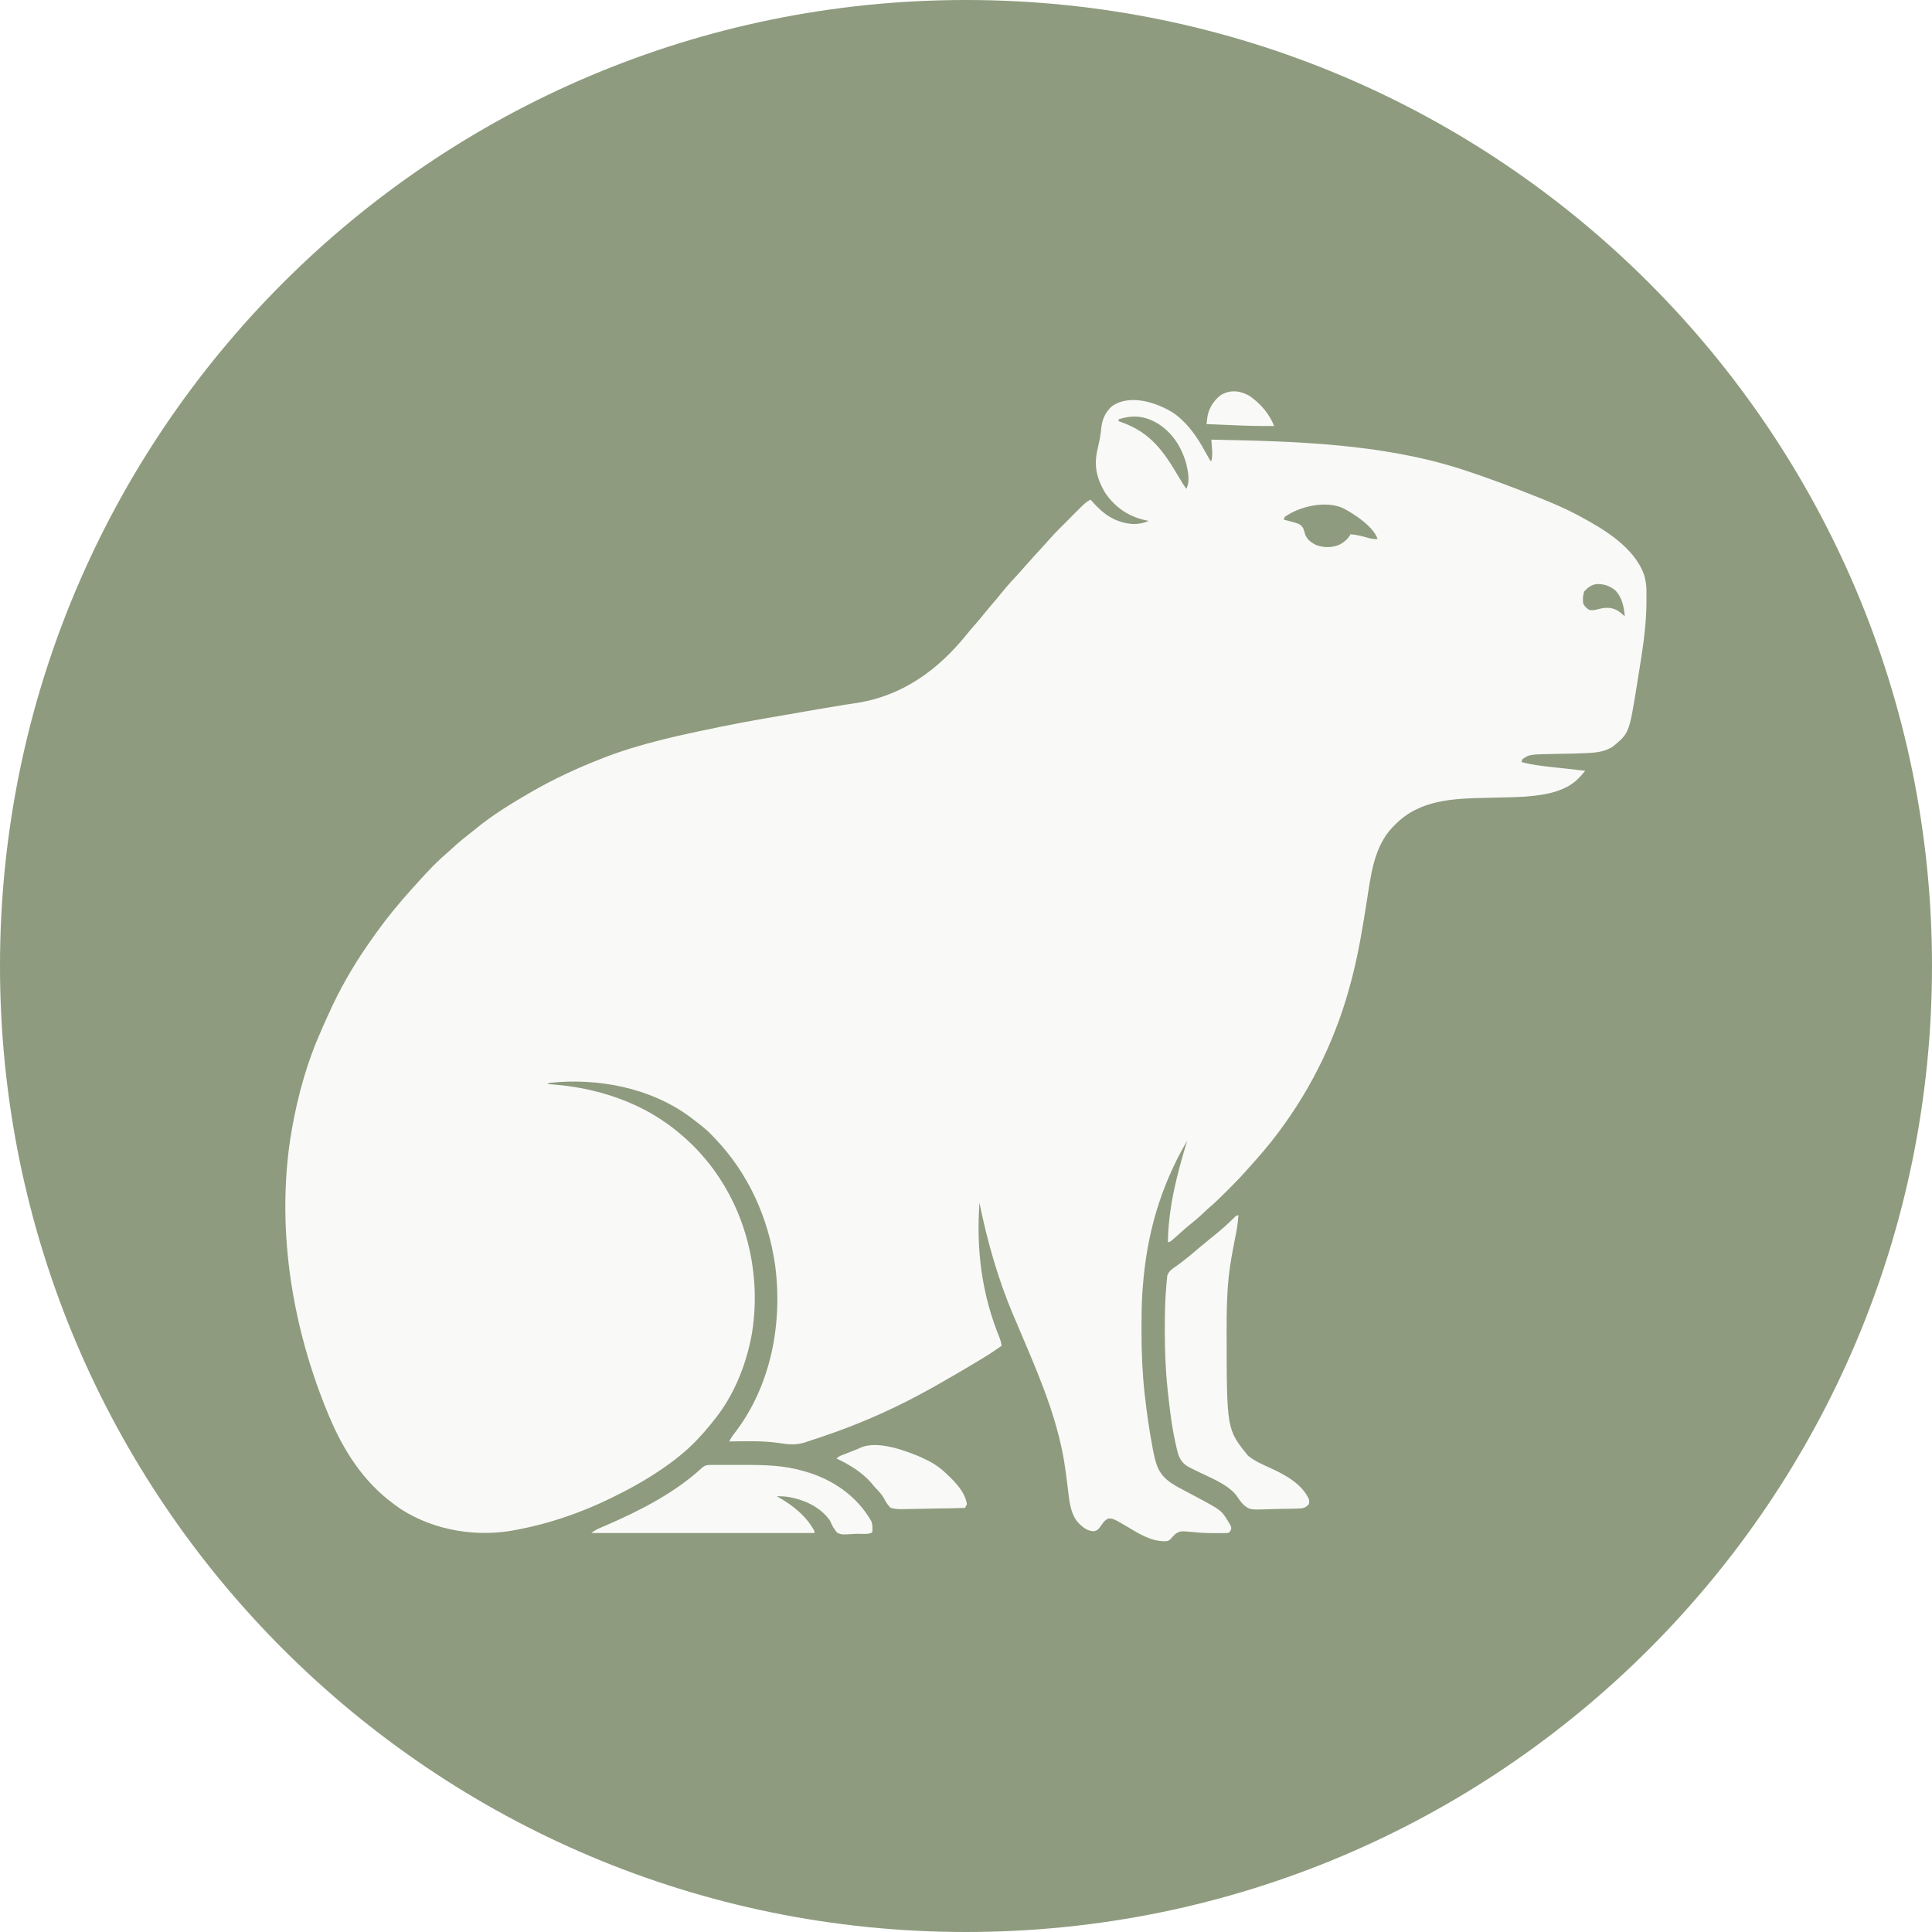
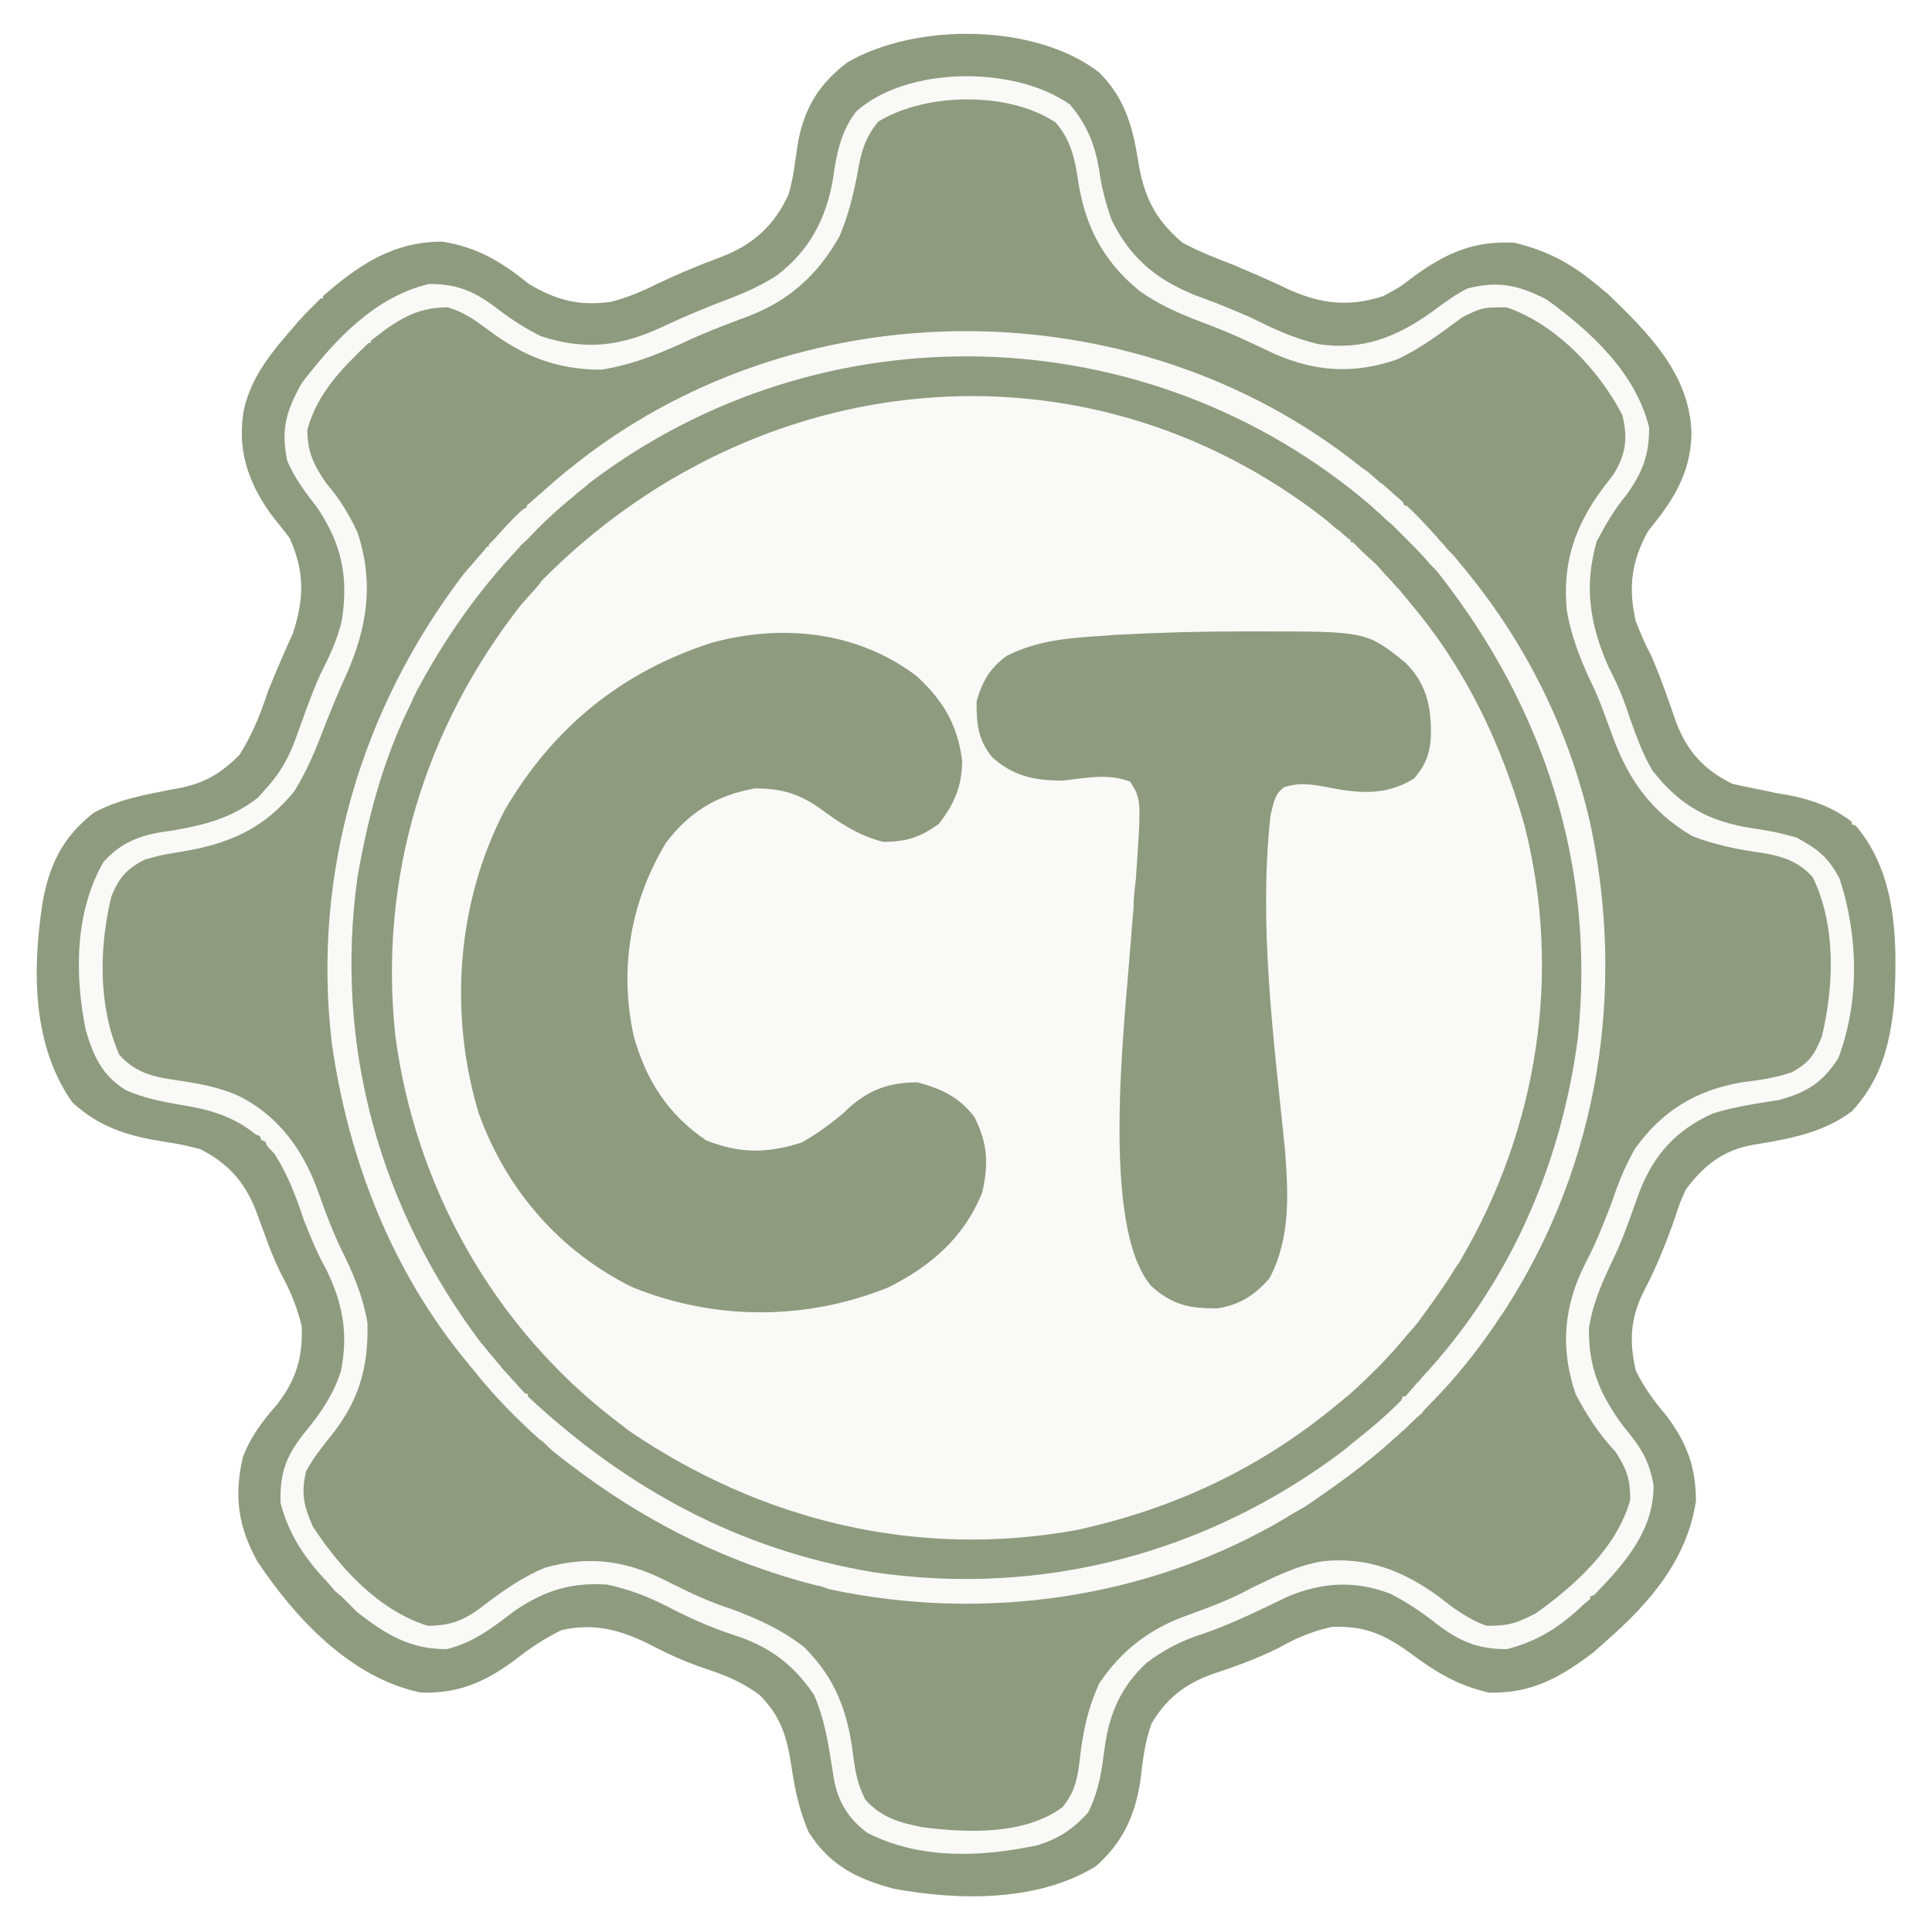
- <svg xmlns="http://www.w3.org/2000/svg" viewBox="0 0 2000 2000" role="img" aria-label="Capytools">
-   <circle cx="1000" cy="1000" r="1000" fill="#8e9b7e" />
-   <path fill="#f9f9f7" fill-rule="evenodd" d="M1294.4,410.5c10.9,7.8,19.6,17.9,24.6,30.5c-15.4,0.2-30.8-0.3-46.2-1c-2.3-0.1-4.6-0.2-7-0.3c-5.6-0.2-11.2-0.5-16.8-0.7c0.1-1.4,0.3-2.9,0.5-4.3c0.1-0.8,0.2-1.6,0.3-2.4c1.1-8.9,6.4-17.4,13.4-22.9c10.2-6.6,21.2-5.1,31.4,1.1Z" />
-   <path fill="#f9f9f7" fill-rule="evenodd" d="M1214,427c15.2,10.5,25,24.8,33.8,40.9c1.7,3.1,3.4,6.1,5.2,9.2c0.3,0,0.7,0,1,0c1.3-4.7,0.9-9,0.6-13.8c-0.1-0.8-0.1-1.6-0.2-2.4c-0.1-1.9-0.3-3.9-0.4-5.8c85.1,1.7,175.4,3.9,258.2,30.4c28.1,9.1,54.6,19.1,80.8,29.6c0.7,0.3,1.3,0.5,2,0.8c12.9,5.2,25.7,10.6,38,17.2c0.7,0.4,1.5,0.8,2.2,1.2c25.5,13.7,56.5,32.2,66.8,60.8c1.5,5.4,2.3,10.3,2.4,15.9c0,0.8,0,1.5,0,2.3c0,2.5,0,4.9,0,7.3c0,0.9,0,1.7,0,2.6c-0.1,19.6-2.4,38.5-5.4,57.8c-0.3,2.1-0.6,4.1-1,6.2c-1,6.5-2,13.1-3.1,19.6c-0.1,0.5-0.1,0.5-0.5,3.1c-7.9,48.9-7.9,48.9-24.3,62.6c-7.8,5.4-16.5,6.5-25.8,7c-0.7,0-1.5,0.1-2.2,0.1c-10,0.5-20,0.7-30,0.8c-28.8,0.5-28.8,0.5-36.1,5.5c-0.3,1-0.7,2-1,3c13.4,3.5,27.1,4.7,40.9,6.2c2.4,0.3,4.9,0.6,7.3,0.8c5.9,0.7,11.9,1.3,17.8,2c-1,1.1-1.9,2.2-2.9,3.4c-0.5,0.6-1.1,1.3-1.6,1.9c-14.5,16.7-37.2,19.8-58,21.5c-6,0.4-12,0.5-18.1,0.7c-1.4,0-2.8,0.1-4.2,0.1c-5.8,0.1-11.6,0.3-17.4,0.4c-34.7,0.8-69.2,1.8-94.8,28c-0.7,0.7-1.5,1.5-2.2,2.2c-19.9,20.7-22.7,50.5-27,77.5c-4.1,25.9-8.3,51.8-14.8,77.2c-0.2,0.6-0.2,0.6-1,3.8c-14.8,57.6-40.3,110.7-76,158.2c-0.4,0.6-0.8,1.1-1.3,1.7c-8.6,11.4-17.9,22.2-27.5,32.8c-1.4,1.6-2.8,3.1-4.2,4.7c-5.6,6.4-11.5,12.4-17.5,18.4c-1.6,1.6-3.1,3.1-4.7,4.7c-4.9,4.9-9.8,9.7-15.1,14.2c-2.6,2.2-5,4.5-7.5,6.9c-4.7,4.4-9.6,8.5-14.6,12.5c-2.5,2-4.8,4.1-7.2,6.2c-12.1,10.9-12.1,10.9-14.4,10.9c0.5-35.9,9.5-70.9,20-105c-27.7,47.2-42.1,97.3-46,152c-0.1,1.2-0.2,2.3-0.3,3.5c-0.9,13-1,26.1-1,39.1c0,1.2,0,2.4,0,3.6c0,21.4,0.9,42.5,3.2,63.8c0.1,0.8,0.2,1.6,0.3,2.4c2,17.7,4.5,35.2,7.8,52.7c0.1,0.6,0.1,0.6,0.7,3.7c3.1,15.3,5.5,24.3,18.4,33.4c4.3,2.9,8.8,5.3,13.4,7.7c1.9,1,3.9,2.1,5.8,3.1c2.6,1.4,5.3,2.8,7.9,4.2c25.4,13.6,25.4,13.6,32.6,25.7c0.7,1.1,1.3,2.1,2,3.2c1,2.8,1,2.8,0.3,5.1C1273,1586,1273,1586,1271,1587c-1.8,0.1-3.5,0.1-5.3,0.1c-0.5,0-0.5,0-3.2,0c-1.1-0-2.2-0-3.4-0c-1.1,0-2.2,0-3.3,0c-7-0-13.8-0.4-20.8-1.1c-12.9-1.2-12.9-1.2-17.7,1.5c-2,1.7-3.7,3.5-5.3,5.5c-2.5,2.5-3.6,2.4-7.1,2.5c-14.4-0.3-26.8-8.4-38.9-15.6c-13.4-7.8-13.4-7.8-18.4-8c-3.4,1.4-4.7,3.1-6.8,6.1c-4.1,5.7-4.1,5.7-7.9,7.1c-7,0.1-11.1-3.5-16-8c-9.3-9.7-10-24.6-11.6-37.2c-0.6-4.9-1.3-9.8-1.9-14.8c-0.1-1-0.3-1.9-0.4-2.9c-6.3-47.2-24.1-90.3-42.6-133.8c-2.9-6.7-5.7-13.4-8.5-20.1c-0.9-2-1.7-4-2.6-6c-16.1-37.8-27.2-77-35.4-117.2c-3.3,49.3,2.3,94.5,21.1,140.4c0.9,2.5,1.5,4.9,1.9,7.6c-7.5,5.4-15.1,10.3-23,15c-0.6,0.4-1.2,0.7-1.8,1.1c-12.9,7.8-26,15.4-39.2,22.9c-0.4,0.2-0.4,0.2-2.4,1.4c-5.2,2.9-10.3,5.8-15.6,8.6c-0.5,0.3-0.5,0.3-2.9,1.6c-33,17.7-67.2,32.3-102.8,44.2c-1.9,0.6-3.8,1.3-5.8,1.9c-2.7,0.9-5.4,1.8-8.1,2.7c-0.8,0.3-1.6,0.6-2.4,0.8c-8.3,2.6-16,2.1-24.5,0.8c-17.7-2.8-35.6-2.2-53.5-1.9c1.6-3.4,3.6-6.2,6-9.2c37.4-49,49.4-113.3,41.5-173.3c-7-49.1-27.8-95.2-62.2-131.1c-1.1-1.2-2.3-2.4-3.4-3.6c-6-6.3-13-11.5-19.9-16.8c-1-0.7-1.9-1.5-2.9-2.2c-40.9-30-94.6-40.2-144.4-35.1c-1.7,0.3-1.7,0.3-2.7,1.3c1.3,0.1,2.6,0.2,3.9,0.3c31,2.3,61,9.4,89.1,22.7c0.8,0.4,1.5,0.7,2.3,1.1c31.2,15.1,60.2,40.3,79.7,68.9c0.5,0.7,1,1.4,1.5,2.2c32.4,47.8,44.6,109,34.5,165.8c-4.2,21.6-11.3,42.7-22,62c-0.3,0.6-0.7,1.3-1.1,1.9c-5.4,9.8-11.8,18.5-18.9,27.1c-0.5,0.6-1,1.2-1.5,1.8c-10.1,12.3-20.9,23.5-33.5,33.2c-0.6,0.5-1.1,0.9-1.7,1.4C683.2,1522.9,666,1533.5,648,1543c-0.4,0.2-0.4,0.2-2.7,1.4C611.6,1562.1,575.4,1575.7,538,1583c-0.4,0.1-0.4,0.1-2.5,0.5c-40.6,8.4-85.7,1.2-120.6-21.3c-2-1.4-3.9-2.8-5.9-4.2c-0.5-0.4-1.1-0.8-1.6-1.2c-31-22.8-51.6-54.8-66.3-89.8c-0.4-1-0.8-2-1.3-3c-36.5-87.9-53.3-186.3-39.8-281.9c5.5-36.1,14.2-71.1,27.7-104c3.6-8.8,7.5-17.4,11.4-26.1c0.2-0.4,0.2-0.4,1.2-2.6c10.9-24.4,24.5-48.4,39.8-70.4c0.4-0.6,0.8-1.2,1.3-1.9C392.1,961.5,403.5,946.4,416,932c0.6-0.7,1.3-1.5,1.9-2.2c4.6-5.3,9.3-10.6,14.1-15.8c0.8-0.9,1.7-1.9,2.6-2.9c8.7-9.6,17.5-19,27.4-27.4c2.1-1.8,4.2-3.7,6.2-5.6c6.4-6,13.2-11.4,20.1-16.8c1.6-1.3,3.3-2.6,4.9-3.9C510.1,843.5,529,832,548,821c0.7-0.4,1.4-0.8,2.2-1.3C572.9,806.6,596.6,795.6,621,786c1-0.4,2-0.8,3-1.2C662.4,769.8,702.8,761.2,743,753c0.9-0.2,1.8-0.4,2.7-0.6c26.7-5.5,53.6-10,80.5-14.6c0.9-0.1,1.7-0.3,2.6-0.5c6-1,11.9-2.1,17.9-3.1c0.8-0.1,1.6-0.3,2.5-0.4c8.6-1.5,17.2-2.9,25.8-4.3c0.7-0.1,1.4-0.2,2.1-0.3c3.3-0.5,6.6-1,9.8-1.5c47.3-7.4,84-34,113.7-70.8c2.7-3.4,5.5-6.6,8.4-9.9c4.3-5,8.6-10.1,12.7-15.2c3-3.7,6.1-7.3,9.2-10.9c2.9-3.4,5.7-6.9,8.5-10.3c4.4-5.4,9.1-10.4,13.8-15.5c2.8-3,5.4-6,8.1-9.1c6.2-7.1,12.6-14,18.9-20.9c2-2.2,4-4.5,6-6.7c3.8-4.3,7.7-8.4,11.8-12.4c0.7-0.7,1.5-1.5,2.2-2.2c1.5-1.6,3.1-3.1,4.6-4.6c2.4-2.4,4.7-4.7,7-7.1c1.5-1.5,3-3,4.5-4.5c0.7-0.7,1.4-1.4,2.1-2.1c3.3-3.3,6.4-6.2,10.6-8.3c0.3,0.3,0.3,0.3,1.7,2c11.6,13.1,23.5,21.7,41.4,23.2c5.6,0.2,11.8-0.7,16.9-3.2c-0.8-0.1-1.6-0.3-2.4-0.5c-18.1-3.7-32.1-13.3-42.6-28.6c-9.1-15.6-11.9-28.6-7.6-46.1c1.6-6.9,3-13.6,3.6-20.7c1-9.1,4.1-16.5,11-22.7c18.1-13,46-4.2,63,6.5Zm-56,7c0,0.7,0,1.3,0,2c1,0.3,2,0.7,3.1,1.1c30.3,10.8,43.9,30.6,59.6,57.4c2.3,3.9,4.7,7.8,7.3,11.5c4.2-7.6,1.8-17.9,0-26c-5-17.6-14.8-33-30.9-42.4c-13.3-7.4-24.9-8-39.1-3.6Zm172,101c-0.3,1-0.7,2-1,3c1.2,0.3,2.5,0.6,3.8,0.9c13.1,3.5,13.1,3.5,16.3,7.9c0.7,2.1,1.4,4.2,2,6.3c1.9,5.5,6.1,8.4,11.1,11c7.5,2.9,15.5,3,23.1,0.3c5.3-2.4,10.1-6.1,12.8-11.4c6.8,0.6,13,2.3,19.5,4.2c3,0.7,5.4,1,8.5,0.8c-4.5-13.1-23.9-25.8-35.9-32c-17.6-8-44.7-2-60.1,9Zm310,77.2c-1.5,4.3-1.7,8.3-1,12.8c1.8,3.1,3.2,4.5,6.2,6.4c3.5,0.7,5.9,0,9.3-0.8c7.2-1.8,12.6-2.3,19.4,1.1c3,1.8,5.5,3.9,8.1,6.3c-0.9-9.9-2.8-19.7-10-27c-6-4.7-11.6-6.5-19.2-6.4c-5.5,0.8-9.1,3.6-12.8,7.6Z" />
-   <path fill="#f9f9f7" fill-rule="evenodd" d="M1282,1258c-0.5,8.9-2.1,17.4-3.9,26.1c-2.4,12.1-4.6,24.2-6,36.5c-0.1,1-0.2,2-0.3,3c-1.8,17.6-2,35.1-2,52.8c0,1.1,0,2.2,0,3.3c0.1,100,0.1,100,22.2,127.3c7.3,5.9,16.1,9.5,24.6,13.4c14.9,7,31.3,16,38.4,31.6c0.4,2.5,0.4,2.5,0,5c-2.2,2.7-4.2,3.9-7.6,4.4c-3.4,0.3-6.7,0.4-10.1,0.4c-1.2,0-2.5,0.1-3.8,0.1c-2.6,0-5.3,0.1-7.9,0.1c-2.7,0-5.4,0.1-8.1,0.2c-23.6,0.9-23.6,0.9-30-4.3c-2.8-2.8-5-5.9-7.2-9.3c-9.1-12.3-29.1-19.6-42.3-26.2c-0.8-0.4-1.5-0.8-2.3-1.2c-1.4-0.7-2.9-1.4-4.3-2.1c-6.1-3.1-9.6-7.4-11.8-13.9c-0.4-1.4-0.7-2.8-1.1-4.2c-0.2-0.8-0.4-1.6-0.6-2.5c-4.6-19.3-7-39.2-9.1-58.9c-0.1-0.8-0.2-1.5-0.2-2.3c-2.1-19.3-2.7-38.4-2.8-57.8c0-1.2,0-2.3,0-3.5c0-14.7,0.2-29.4,1.5-44.1c0.1-0.7,0.1-1.4,0.2-2.1c0.1-1.9,0.3-3.9,0.5-5.8c0.1-1.1,0.2-2.1,0.3-3.2c1.4-5.1,5.6-7.5,9.8-10.4c8.8-6.3,16.9-13.3,25.2-20.3c3.2-2.7,6.4-5.3,9.7-8c9.1-7.2,17.9-14.7,26.1-23.1c2-1,2-1,3-1Z" />
-   <path fill="#f9f9f7" fill-rule="evenodd" d="M954.1,1508.9c8.9,3.9,16.7,8.4,23.9,15.1c0.5,0.5,1,0.9,1.5,1.4c9.3,8.7,19.2,18.6,21.5,31.6c-1,2.1-1,2.1-2,4c-9.9,0.3-19.8,0.5-29.7,0.6c-4.6,0.1-9.2,0.1-13.8,0.3c-4.4,0.1-8.9,0.2-13.3,0.2c-1.7,0-3.4,0.1-5.1,0.1c-5.3,0.2-10,0.2-15.1-1.3c-2.9-2.8-4.6-5.3-6.4-8.9c-2.2-4.3-5.2-7.4-8.5-10.9c-1.8-1.9-3.4-3.8-5-5.8c-9.3-10.9-23.2-19.5-36.1-25.4c2.1-2.1,3.5-2.8,6.3-3.8c0.9-0.3,1.7-0.7,2.6-1c0.9-0.3,1.8-0.7,2.8-1.1c1.8-0.7,3.5-1.4,5.3-2.1c0.9-0.3,1.7-0.7,2.6-1c2.1-0.8,4.1-1.7,6.2-2.7c17.7-7,45.7,3.5,62.4,10.6Z" />
-   <path fill="#f9f9f7" fill-rule="evenodd" d="M736.6,1516.5c1.3-0,2.6-0,4-0c1.4,0,2.9,0,4.3,0c1.5,0,3,0,4.5,0c3.1,0,6.3,0,9.4,0c4,0,7.9,0,11.8,0c20.6-0.1,40.8,0.4,60.8,6.2c0.5,0.1,0.5,0.1,2.8,0.8c28.2,8.2,53.4,25.6,67.9,51.5c1.3,3.9,1.1,6.9,1,11c-2.8,2.8-11.7,1.7-15.6,1.8c-1.6,0.1-3.3,0.1-4.9,0.2c-10.9,0.7-10.9,0.7-15.5-1c-3.9-3.9-5.7-7.9-8-13c-9.8-13.9-26-21.3-42.4-24.3c-4.2-0.6-8.3-0.9-12.6-0.7c0.7,0.4,1.5,0.8,2.2,1.2c14.9,8.4,28.6,19.5,36.8,34.8c0,0.7,0,1.3,0,2c-77,0-154,0-231,0c3.2-2.4,5.5-3.8,9.1-5.3c1-0.4,2-0.9,3-1.3c1.1-0.5,2.1-0.9,3.3-1.4c35-15.2,71.6-33.8,99.8-60.1c3.4-2.4,5.2-2.4,9.3-2.4Z" />
+ <svg xmlns="http://www.w3.org/2000/svg" viewBox="132 132 1735 1735" role="img" aria-label="Capytools">
+   <path fill="#f9f9f7" d="M1119,197C1142,220 1149,245 1154,276C1159,308 1169,329 1194,350C1209,358 1224,364 1240,370C1254,376 1268,382 1281,388C1313,404 1340,409 1374,398C1389,390 1389,390 1402,380C1431,359 1456,348 1492,350C1521,357 1542,368 1565,387C1569,390 1572,393 1576,396C1612,431 1650,468 1651,522C1650,558 1634,582 1612,609C1597,636 1594,660 1601,690C1605,700 1609,710 1614,719C1623,739 1630,760 1637,780C1647,807 1663,824 1688,836C1701,839 1713,841 1726,844C1752,848 1774,854 1795,870C1795,871 1795,871 1795,872C1796,873 1798,873 1799,874C1836,918 1836,979 1833,1033C1829,1071 1821,1102 1795,1130C1771,1148 1743,1154 1713,1159C1683,1163 1665,1175 1646,1200C1641,1211 1641,1211 1636,1226C1628,1249 1619,1271 1608,1292C1596,1316 1595,1337 1601,1363C1609,1379 1618,1391 1629,1404C1647,1428 1655,1450 1655,1480C1647,1533 1613,1572 1574,1606C1571,1609 1567,1612 1564,1615C1534,1638 1508,1653 1469,1652C1439,1645 1419,1632 1395,1614C1372,1598 1355,1592 1328,1593C1310,1597 1296,1603 1280,1612C1260,1622 1240,1629 1219,1636C1195,1645 1179,1658 1166,1680C1160,1697 1158,1714 1156,1732C1151,1763 1140,1787 1116,1808C1064,1840 993,1839 934,1828C901,1819 877,1807 858,1777C850,1758 846,1740 843,1720C839,1693 834,1674 814,1654C799,1643 785,1637 767,1631C749,1625 733,1618 716,1609C690,1596 666,1589 636,1596C620,1604 608,1612 594,1623C567,1643 543,1653 510,1652C447,1639 397,1585 363,1534C346,1503 342,1476 350,1441C357,1422 368,1408 381,1393C398,1371 404,1351 403,1323C399,1307 394,1294 386,1279C377,1262 371,1244 364,1225C354,1196 339,1178 312,1164C296,1160 296,1160 278,1157C246,1152 221,1144 197,1122C161,1071 161,1004 170,944C176,909 188,884 216,862C238,850 261,846 286,841C312,837 328,829 347,810C359,791 366,773 373,752C380,735 387,718 395,701C405,670 406,646 392,615C386,607 380,600 374,592C354,563 345,535 351,500C358,469 377,447 398,423C400,420 403,418 405,415C410,410 415,405 420,400C421,400 421,400 422,400C422,399 422,399 422,398C454,370 485,349 529,349C561,354 582,367 607,387C632,402 653,407 681,403C696,399 708,394 722,387C741,378 760,370 779,363C808,352 827,335 840,307C845,291 846,275 849,258C855,228 868,207 893,188C955,152 1062,153 1119,197Z" />
+   <path fill="#8e9b7e" fill-rule="evenodd" d="M1119,197C1142,220 1149,245 1154,276C1159,308 1169,329 1194,350C1209,358 1224,364 1240,370C1254,376 1268,382 1281,388C1313,404 1340,409 1374,398C1389,390 1389,390 1402,380C1431,359 1456,348 1492,350C1521,357 1542,368 1565,387C1569,390 1572,393 1576,396C1612,431 1650,468 1651,522C1650,558 1634,582 1612,609C1597,636 1594,660 1601,690C1605,700 1609,710 1614,719C1623,739 1630,760 1637,780C1647,807 1663,824 1688,836C1701,839 1713,841 1726,844C1752,848 1774,854 1795,870C1795,871 1795,871 1795,872C1796,873 1798,873 1799,874C1836,918 1836,979 1833,1033C1829,1071 1821,1102 1795,1130C1771,1148 1743,1154 1713,1159C1683,1163 1665,1175 1646,1200C1641,1211 1641,1211 1636,1226C1628,1249 1619,1271 1608,1292C1596,1316 1595,1337 1601,1363C1609,1379 1618,1391 1629,1404C1647,1428 1655,1450 1655,1480C1647,1533 1613,1572 1574,1606C1571,1609 1567,1612 1564,1615C1534,1638 1508,1653 1469,1652C1439,1645 1419,1632 1395,1614C1372,1598 1355,1592 1328,1593C1310,1597 1296,1603 1280,1612C1260,1622 1240,1629 1219,1636C1195,1645 1179,1658 1166,1680C1160,1697 1158,1714 1156,1732C1151,1763 1140,1787 1116,1808C1064,1840 993,1839 934,1828C901,1819 877,1807 858,1777C850,1758 846,1740 843,1720C839,1693 834,1674 814,1654C799,1643 785,1637 767,1631C749,1625 733,1618 716,1609C690,1596 666,1589 636,1596C620,1604 608,1612 594,1623C567,1643 543,1653 510,1652C447,1639 397,1585 363,1534C346,1503 342,1476 350,1441C357,1422 368,1408 381,1393C398,1371 404,1351 403,1323C399,1307 394,1294 386,1279C377,1262 371,1244 364,1225C354,1196 339,1178 312,1164C296,1160 296,1160 278,1157C246,1152 221,1144 197,1122C161,1071 161,1004 170,944C176,909 188,884 216,862C238,850 261,846 286,841C312,837 328,829 347,810C359,791 366,773 373,752C380,735 387,718 395,701C405,670 406,646 392,615C386,607 380,600 374,592C354,563 345,535 351,500C358,469 377,447 398,423C400,420 403,418 405,415C410,410 415,405 420,400C421,400 421,400 422,400C422,399 422,399 422,398C454,370 485,349 529,349C561,354 582,367 607,387C632,402 653,407 681,403C696,399 708,394 722,387C741,378 760,370 779,363C808,352 827,335 840,307C845,291 846,275 849,258C855,228 868,207 893,188C955,152 1062,153 1119,197ZM901,232C887,250 883,271 880,293C874,328 859,357 830,379C812,391 793,398 772,406C757,412 743,418 728,425C690,443 658,447 618,434C604,427 593,420 581,411C559,394 544,387 517,387C468,399 433,437 403,476C389,501 384,518 390,546C397,562 406,574 417,588C439,621 445,650 439,689C435,707 427,723 419,739C411,757 405,775 398,794C392,811 384,826 371,840C370,841 370,841 364,848C340,867 315,873 286,878C261,881 242,887 225,906C199,951 199,1008 209,1057C216,1081 224,1098 245,1111C261,1118 276,1121 293,1124C319,1128 341,1134 362,1151C363,1151 364,1152 365,1152C366,1153 366,1155 367,1156C368,1156 369,1157 370,1157C371,1158 371,1160 372,1161C374,1164 377,1166 379,1169C391,1188 398,1207 405,1228C411,1243 417,1258 425,1272C440,1303 445,1330 438,1364C431,1385 420,1401 406,1418C389,1439 383,1455 384,1482C392,1512 407,1533 428,1555C429,1557 431,1558 432,1560C433,1561 433,1561 439,1566C444,1571 448,1575 453,1580C479,1600 500,1613 533,1613C558,1607 575,1593 595,1578C622,1560 645,1553 677,1555C696,1559 712,1565 730,1574C749,1584 769,1593 790,1600C822,1610 844,1626 863,1654C873,1677 876,1699 880,1724C883,1747 892,1764 911,1778C958,1802 1013,1800 1064,1789C1083,1783 1095,1775 1109,1760C1119,1740 1121,1724 1124,1702C1128,1671 1139,1646 1162,1625C1178,1613 1194,1605 1213,1599C1239,1590 1263,1578 1288,1566C1319,1553 1348,1551 1380,1563C1396,1571 1409,1580 1423,1591C1443,1606 1459,1613 1485,1613C1513,1606 1533,1593 1554,1573C1556,1571 1558,1570 1560,1568C1560,1567 1560,1567 1560,1566C1561,1565 1563,1565 1564,1564C1591,1536 1617,1507 1617,1466C1613,1443 1605,1431 1590,1413C1569,1385 1558,1359 1559,1324C1563,1300 1572,1281 1582,1260C1591,1241 1597,1222 1604,1203C1617,1169 1637,1147 1670,1132C1689,1126 1709,1123 1729,1120C1755,1113 1769,1104 1783,1082C1802,1031 1801,973 1784,921C1774,902 1764,894 1745,884C1726,879 1726,879 1707,876C1667,870 1641,856 1616,824C1607,809 1602,794 1596,778C1591,762 1585,747 1577,732C1560,694 1554,659 1566,618C1574,603 1582,589 1593,576C1607,556 1613,541 1613,516C1601,467 1561,430 1521,401C1496,388 1477,384 1450,391C1438,397 1429,404 1418,412C1386,435 1355,447 1316,441C1294,436 1275,427 1255,417C1241,411 1227,405 1213,400C1174,386 1148,366 1130,329C1125,314 1121,300 1119,284C1115,261 1108,244 1093,226C1044,191 947,191 901,232Z" />
+   <path fill="#8e9b7e" fill-rule="evenodd" d="M1080,242C1093,257 1097,273 1100,293C1106,334 1122,366 1155,393C1173,406 1192,414 1213,422C1235,430 1256,440 1277,450C1314,466 1348,468 1386,455C1408,445 1426,431 1445,417C1463,408 1464,408 1485,408C1529,423 1568,464 1589,505C1594,526 1592,540 1581,558C1578,562 1574,567 1571,571C1546,605 1535,638 1539,680C1543,703 1551,724 1561,745C1568,759 1573,774 1579,790C1593,830 1614,861 1652,883C1673,891 1693,895 1715,898C1733,901 1748,906 1760,920C1781,963 1779,1018 1768,1063C1761,1080 1757,1086 1741,1095C1726,1100 1712,1102 1696,1104C1655,1111 1624,1130 1600,1164C1591,1180 1585,1195 1579,1213C1572,1231 1565,1249 1556,1266C1536,1305 1533,1343 1547,1384C1557,1403 1568,1420 1583,1436C1593,1452 1596,1460 1596,1479C1584,1522 1546,1556 1511,1581C1493,1590 1487,1592 1467,1592C1450,1586 1437,1576 1423,1565C1391,1542 1359,1530 1320,1534C1296,1538 1277,1548 1256,1558C1238,1568 1219,1575 1200,1582C1165,1594 1139,1614 1119,1644C1109,1666 1105,1685 1102,1709C1100,1727 1098,1741 1086,1755C1052,1780 1001,1778 961,1773C940,1769 923,1764 909,1748C902,1734 900,1723 898,1707C893,1668 882,1639 854,1611C833,1595 813,1586 789,1577C770,1571 753,1563 735,1554C697,1534 663,1528 621,1540C602,1548 586,1559 570,1571C551,1586 539,1592 516,1592C472,1578 438,1541 413,1503C405,1485 402,1473 407,1453C413,1442 420,1433 428,1423C454,1391 463,1361 462,1320C458,1296 449,1275 438,1253C430,1236 424,1220 418,1203C405,1166 383,1135 348,1117C329,1108 310,1105 290,1102C269,1099 253,1095 239,1079C220,1035 221,983 232,937C239,920 246,912 262,904C276,900 276,900 294,897C337,890 368,877 396,843C408,824 416,804 424,783C430,768 436,753 443,738C462,695 468,655 453,610C445,593 437,580 425,566C414,550 408,538 408,518C417,485 439,463 463,440C464,440 464,440 465,440C465,439 465,439 465,438C488,420 505,408 534,408C548,412 558,419 570,428C602,452 632,464 672,464C703,459 728,448 756,435C772,428 788,422 804,416C841,402 867,378 886,344C894,325 898,308 902,288C905,269 909,255 921,241C964,215 1038,214 1080,242ZM641,555C637,558 634,561 630,564C627,567 623,570 620,573C615,577 610,582 605,586C605,587 605,587 605,588C604,588 604,588 601,590C592,598 584,607 576,616C574,618 573,619 571,621C571,622 571,622 571,623C570,623 570,623 569,623C568,625 568,625 560,634C556,639 552,643 548,648C456,769 412,917 430,1069C445,1174 484,1274 552,1356C555,1360 558,1363 561,1367C578,1388 597,1407 617,1425C619,1426 619,1426 627,1434C699,1492 776,1533 866,1556C868,1556 868,1556 876,1559C1015,1589 1164,1568 1287,1495C1290,1493 1290,1493 1304,1485C1332,1466 1360,1446 1385,1423C1388,1421 1390,1418 1393,1416C1398,1411 1403,1406 1409,1401C1411,1398 1414,1395 1417,1392C1438,1371 1458,1346 1475,1321C1478,1316 1482,1311 1485,1306C1568,1176 1592,1021 1560,871C1541,788 1503,711 1449,645C1446,641 1443,638 1440,634C1437,630 1433,627 1430,623C1428,620 1425,618 1423,615C1414,605 1405,595 1395,586C1394,586 1394,586 1393,586C1393,585 1392,584 1392,583C1391,582 1391,582 1384,576C1381,573 1377,570 1374,567C1372,566 1372,566 1363,558C1361,556 1358,554 1355,552C1151,388 844,388 641,555Z" />
+   <path fill="#8e9b7e" fill-rule="evenodd" d="M1363,586C1367,590 1371,593 1375,597C1376,598 1376,598 1383,604C1405,626 1405,626 1414,636C1417,640 1421,643 1424,647C1519,768 1565,910 1549,1064C1534,1178 1488,1284 1409,1369C1407,1372 1404,1374 1402,1377C1399,1380 1397,1383 1394,1386C1393,1386 1393,1386 1392,1386C1391,1387 1391,1389 1390,1390C1377,1403 1363,1415 1349,1426C1345,1429 1342,1432 1338,1435C1216,1527 1068,1566 917,1544C796,1524 695,1469 606,1386C606,1385 606,1385 606,1384C605,1384 604,1383 603,1383C601,1380 598,1378 596,1375C592,1371 588,1366 584,1362C581,1358 578,1355 575,1351C571,1347 568,1342 564,1338C473,1217 432,1071 453,920C462,868 475,818 498,770C501,764 503,759 506,753C531,706 561,663 598,624C600,621 603,619 606,616C619,602 633,589 648,577C652,573 657,570 661,566C870,407 1163,415 1363,586ZM618,654C617,656 617,656 609,665C606,668 603,672 600,675C513,786 472,921 487,1062C505,1198 575,1323 684,1407C688,1410 693,1414 697,1417C816,1498 956,1532 1099,1506C1186,1487 1263,1451 1332,1394C1336,1391 1339,1388 1343,1385C1361,1369 1378,1352 1393,1334C1397,1329 1401,1325 1405,1320C1416,1305 1427,1290 1437,1274C1439,1270 1442,1267 1444,1263C1513,1145 1535,1006 1501,873C1480,799 1448,732 1398,673C1395,669 1392,666 1389,662C1385,658 1381,653 1377,649C1376,648 1376,648 1369,640C1364,635 1359,631 1354,626C1352,624 1349,621 1347,619C1346,619 1346,619 1345,619C1345,618 1345,618 1345,617C1343,616 1343,616 1334,608C1332,607 1332,607 1323,599C1105,428 809,460 618,654Z" />
+   <path fill="#8e9b7e" fill-rule="evenodd" d="M1249,699C1251,699 1251,699 1261,699C1359,699 1359,699 1394,727C1412,745 1417,764 1417,789C1417,807 1413,818 1402,831C1375,848 1349,844 1319,838C1307,836 1297,835 1285,839C1276,846 1276,853 1273,864C1262,963 1276,1066 1286,1165C1289,1205 1291,1244 1272,1280C1259,1295 1245,1304 1225,1307C1200,1307 1185,1304 1166,1287C1120,1234 1142,1052 1147,983C1148,975 1148,967 1149,959C1149,955 1150,951 1150,946C1150,938 1151,930 1152,922C1157,850 1157,850 1147,834C1127,826 1106,831 1086,833C1061,833 1042,829 1023,812C1010,796 1009,782 1009,762C1014,744 1021,732 1036,721C1064,707 1091,705 1122,703C1126,703 1131,702 1136,702C1174,700 1211,699 1249,699Z" />
+   <path fill="#8e9b7e" fill-rule="evenodd" d="M955,739C979,761 992,783 996,815C996,838 989,854 975,872C958,884 946,888 925,888C902,882 886,871 867,857C848,844 832,840 810,840C776,846 751,861 730,889C698,942 688,1002 701,1062C712,1102 732,1133 766,1156C796,1168 821,1168 852,1158C866,1150 877,1142 889,1132C909,1112 928,1104 956,1104C978,1110 993,1117 1007,1135C1019,1159 1020,1177 1014,1203C998,1243 968,1269 930,1288C856,1318 774,1318 700,1288C635,1256 587,1201 562,1132C535,1043 542,943 585,860C628,786 690,735 772,709C835,692 902,699 955,739Z" />
</svg>
